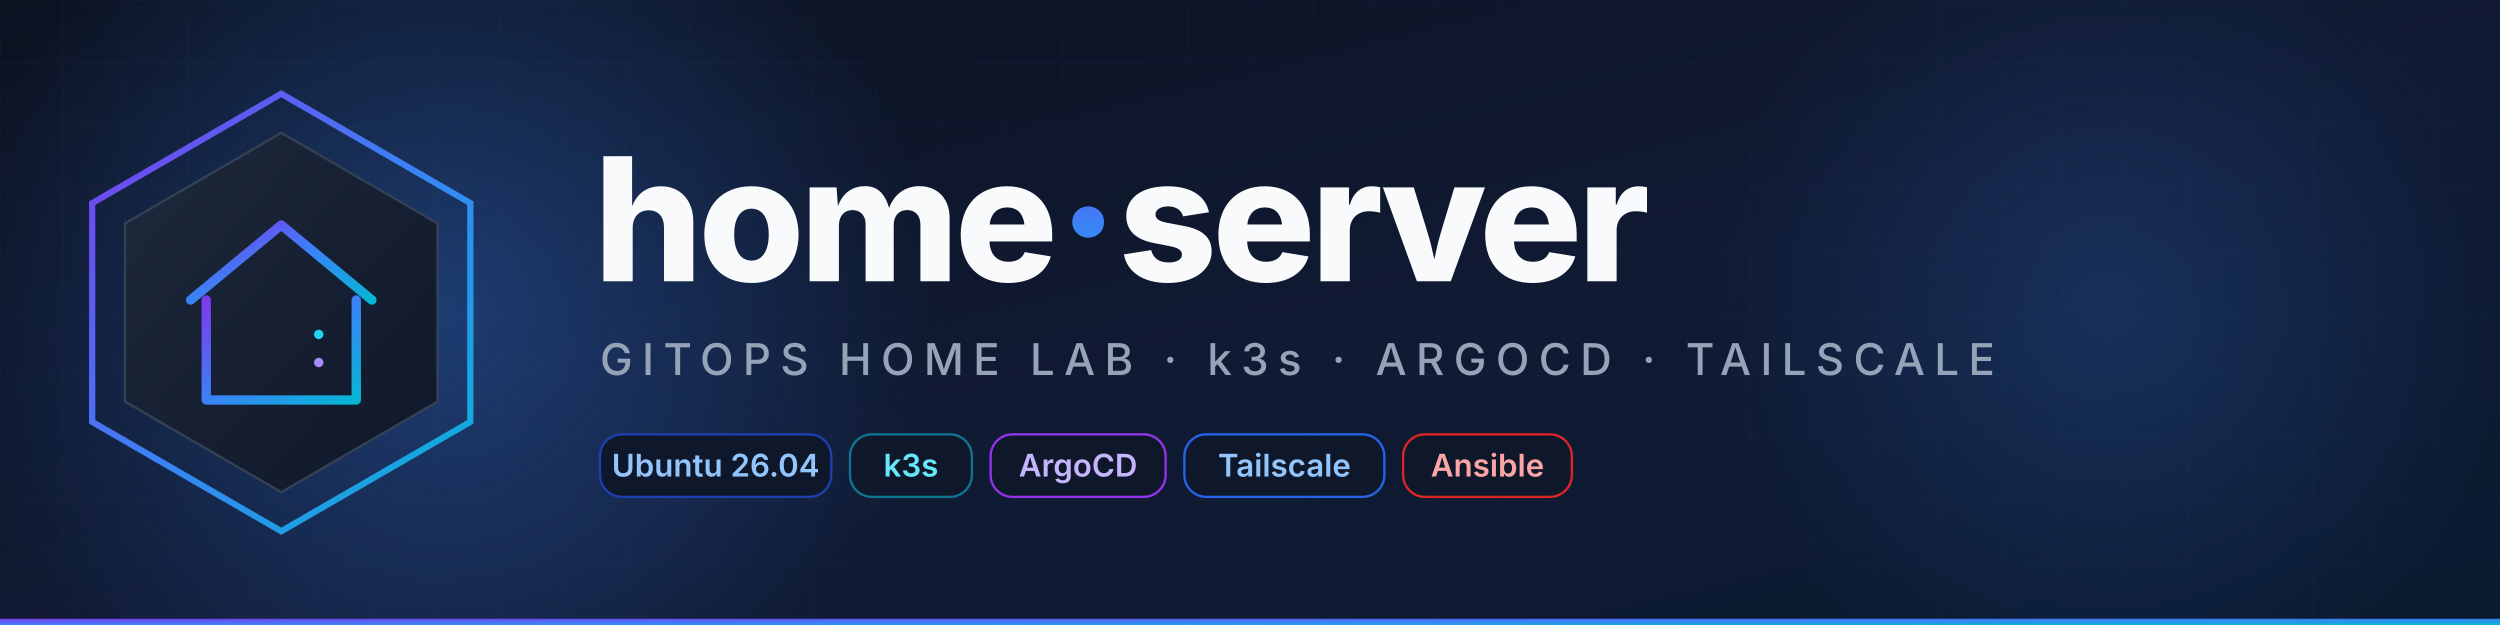
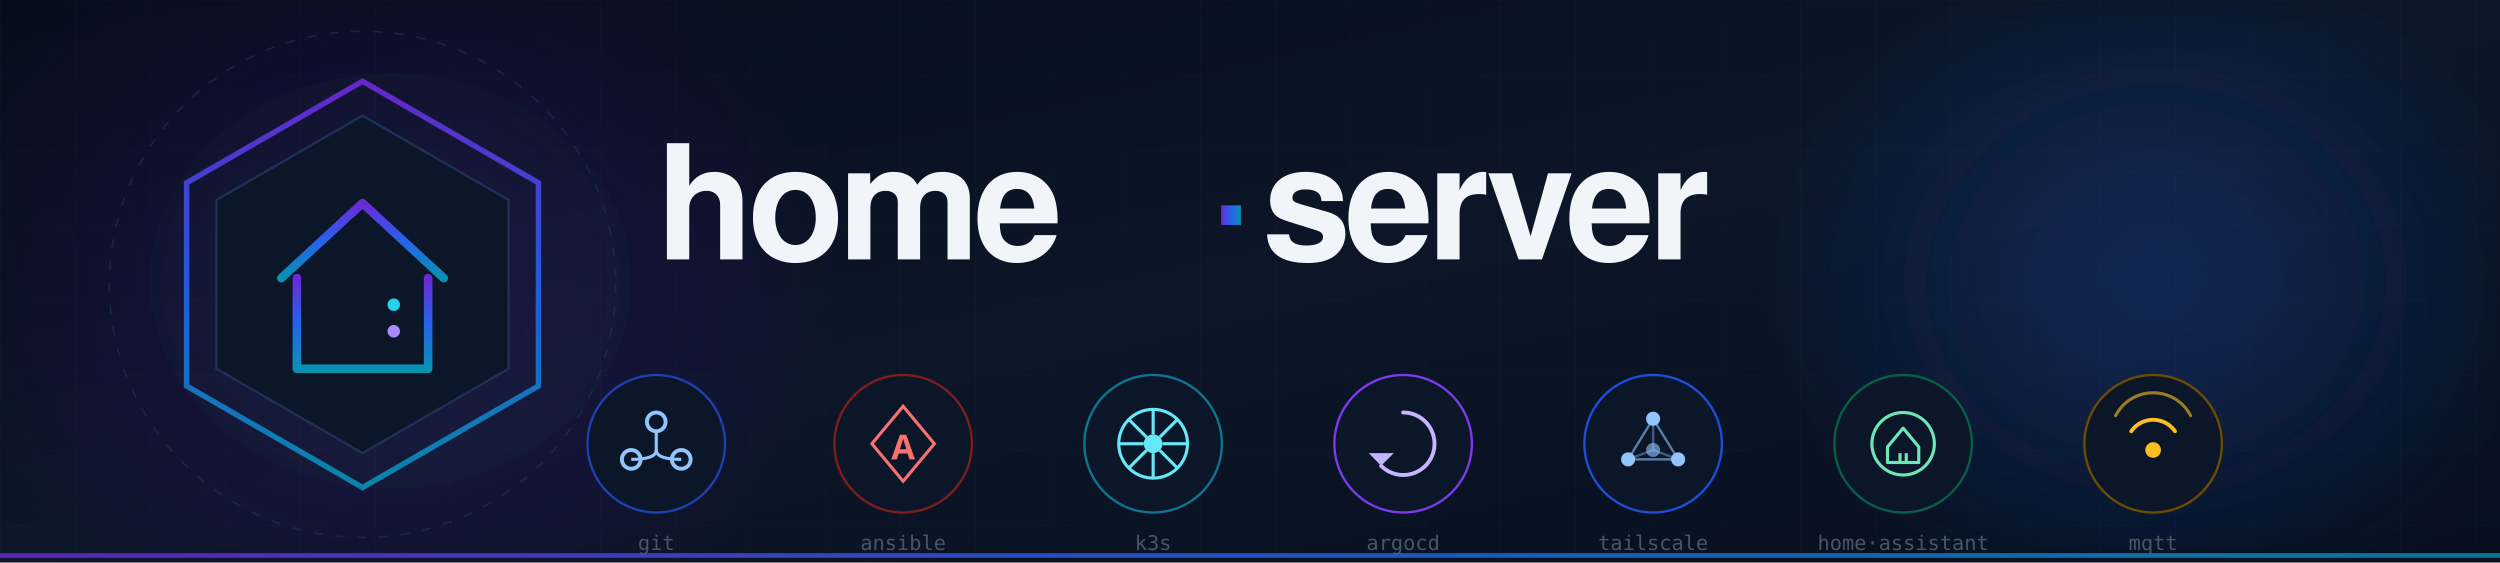
- <svg xmlns="http://www.w3.org/2000/svg" viewBox="0 0 1600 400" role="img" aria-label="Home Server — k3s · ArgoCD · Tailscale">
+ <svg xmlns="http://www.w3.org/2000/svg" viewBox="0 0 1600 360" width="1600" height="360" role="img" aria-label="home-server">
  <defs>
    <linearGradient id="bg" x1="0" y1="0" x2="1" y2="1">
-       <stop offset="0%" stop-color="#0B1220" />
-       <stop offset="55%" stop-color="#101A33" />
-       <stop offset="100%" stop-color="#0A1A2F" />
+       <stop offset="0%" stop-color="#060d1a" />
+       <stop offset="50%" stop-color="#0c1628" />
+       <stop offset="100%" stop-color="#070f1e" />
    </linearGradient>
-     <linearGradient id="accent" x1="0" y1="0" x2="1" y2="1">
-       <stop offset="0%" stop-color="#7C3AED" />
-       <stop offset="50%" stop-color="#3B82F6" />
-       <stop offset="100%" stop-color="#06B6D4" />
+     <linearGradient id="accent" x1="0" y1="0" x2="1" y2="0">
+       <stop offset="0%" stop-color="#6d28d9" />
+       <stop offset="50%" stop-color="#2563eb" />
+       <stop offset="100%" stop-color="#0891b2" />
    </linearGradient>
-     <linearGradient id="hex-fill" x1="0" y1="0" x2="1" y2="1">
-       <stop offset="0%" stop-color="#1E293B" />
-       <stop offset="100%" stop-color="#0F172A" />
+     <linearGradient id="accentV" x1="0" y1="0" x2="0" y2="1">
+       <stop offset="0%" stop-color="#6d28d9" />
+       <stop offset="50%" stop-color="#2563eb" />
+       <stop offset="100%" stop-color="#0891b2" />
    </linearGradient>
-     <radialGradient id="glow" cx="0.5" cy="0.5" r="0.5">
-       <stop offset="0%" stop-color="#3B82F6" stop-opacity="0.35" />
-       <stop offset="100%" stop-color="#3B82F6" stop-opacity="0" />
+     <linearGradient id="wire" x1="0" y1="0" x2="1" y2="0">
+       <stop offset="0%" stop-color="#2563eb" stop-opacity="0.6" />
+       <stop offset="100%" stop-color="#0891b2" stop-opacity="0.3" />
+     </linearGradient>
+     <radialGradient id="glow1" cx="0.5" cy="0.5" r="0.5">
+       <stop offset="0%" stop-color="#2563eb" stop-opacity="0.25" />
+       <stop offset="100%" stop-color="#2563eb" stop-opacity="0" />
    </radialGradient>
-     <pattern id="grid" x="0" y="0" width="40" height="40" patternUnits="userSpaceOnUse">
-       <path d="M 40 0 L 0 0 0 40" fill="none" stroke="#1E2A47" stroke-width="0.5" opacity="0.5" />
+     <radialGradient id="glow2" cx="0.5" cy="0.5" r="0.5">
+       <stop offset="0%" stop-color="#6d28d9" stop-opacity="0.18" />
+       <stop offset="100%" stop-color="#6d28d9" stop-opacity="0" />
+     </radialGradient>
+     <pattern id="grid" width="48" height="48" patternUnits="userSpaceOnUse">
+       <path d="M 48 0 L 0 0 0 48" fill="none" stroke="#ffffff" stroke-width="0.4" opacity="0.04" />
    </pattern>
+     <filter id="blur12">
+       <feGaussianBlur stdDeviation="12" />
+     </filter>
  </defs>
-   <rect width="1600" height="400" fill="url(#bg)" />
-   <rect width="1600" height="400" fill="url(#grid)" />
-   <circle cx="280" cy="200" r="320" fill="url(#glow)" />
-   <circle cx="1350" cy="200" r="260" fill="url(#glow)" opacity="0.6" />
-   <g transform="translate(180,200)">
-     <polygon points="0,-140 121,-70 121,70 0,140 -121,70 -121,-70" fill="none" stroke="url(#accent)" stroke-width="4" />
-     <polygon points="0,-115 100,-57 100,57 0,115 -100,57 -100,-57" fill="url(#hex-fill)" stroke="#334155" stroke-width="1.5" />
-     <g stroke="url(#accent)" stroke-width="6" stroke-linecap="round" stroke-linejoin="round" fill="none">
-       <path d="M -58 -8 L 0 -56 L 58 -8" />
-       <path d="M -48 -8 L -48 56 L 48 56 L 48 -8" />
-       <line x1="-30" y1="14" x2="30" y2="14" />
-       <line x1="-30" y1="32" x2="30" y2="32" />
-       <circle cx="24" cy="14" r="3" fill="#22D3EE" stroke="none" />
-       <circle cx="24" cy="32" r="3" fill="#A78BFA" stroke="none" />
+   <rect width="1600" height="360" fill="url(#bg)" />
+   <rect width="1600" height="360" fill="url(#grid)" />
+   <ellipse cx="250" cy="180" rx="300" ry="260" fill="url(#glow2)" filter="url(#blur12)" />
+   <ellipse cx="1380" cy="180" rx="260" ry="220" fill="url(#glow1)" filter="url(#blur12)" />
+   <g transform="translate(232,182)">
+     <circle r="162" fill="none" stroke="#1e3a5f" stroke-width="1" stroke-dasharray="6 8" opacity="0.5" />
+     <polygon points="0,-130 112.6,-65 112.6,65 0,130 -112.6,65 -112.6,-65" fill="none" stroke="url(#accentV)" stroke-width="3.5" opacity="0.9" />
+     <polygon points="0,-108 93.5,-54 93.5,54 0,108 -93.5,54 -93.5,-54" fill="#0b1628" stroke="#1e3056" stroke-width="1.5" />
+     <g stroke="url(#accentV)" stroke-width="5.5" stroke-linecap="round" stroke-linejoin="round" fill="none">
+       <path d="M -52 -4 L 0 -52 L 52 -4" />
+       <path d="M -42 -4 L -42 54 L 42 54 L 42 -4" />
+       <line x1="-24" y1="13" x2="24" y2="13" />
+       <line x1="-24" y1="30" x2="24" y2="30" />
    </g>
+     <circle cx="20" cy="13" r="4" fill="#22d3ee" />
+     <circle cx="20" cy="30" r="4" fill="#a78bfa" />
  </g>
-   <g font-family="ui-sans-serif, system-ui, -apple-system, 'Segoe UI', Inter, Roboto, Helvetica, Arial, sans-serif">
-     <text x="380" y="180" font-size="110" font-weight="800" letter-spacing="-3" fill="#F8FAFC">home<tspan fill="url(#accent)">·</tspan>server</text>
-     <text x="384" y="240" font-size="28" font-weight="500" letter-spacing="6" fill="#94A3B8">GITOPS HOME LAB · k3s · ARGOCD · TAILSCALE</text>
-     <g transform="translate(384,278)" font-size="20" font-weight="600">
-       <g>
-         <rect x="0" y="0" rx="14" ry="14" width="148" height="40" fill="#0F172A" stroke="#1E40AF" stroke-width="1.5" />
-         <text x="74" y="27" text-anchor="middle" fill="#93C5FD">Ubuntu 26.04</text>
-       </g>
-       <g transform="translate(160,0)">
-         <rect x="0" y="0" rx="14" ry="14" width="78" height="40" fill="#0F172A" stroke="#0E7490" stroke-width="1.5" />
-         <text x="39" y="27" text-anchor="middle" fill="#67E8F9">k3s</text>
-       </g>
-       <g transform="translate(250,0)">
-         <rect x="0" y="0" rx="14" ry="14" width="112" height="40" fill="#0F172A" stroke="#9333EA" stroke-width="1.5" />
-         <text x="56" y="27" text-anchor="middle" fill="#C4B5FD">ArgoCD</text>
-       </g>
-       <g transform="translate(374,0)">
-         <rect x="0" y="0" rx="14" ry="14" width="128" height="40" fill="#0F172A" stroke="#2563EB" stroke-width="1.5" />
-         <text x="64" y="27" text-anchor="middle" fill="#93C5FD">Tailscale</text>
-       </g>
-       <g transform="translate(514,0)">
-         <rect x="0" y="0" rx="14" ry="14" width="108" height="40" fill="#0F172A" stroke="#DC2626" stroke-width="1.5" />
-         <text x="54" y="27" text-anchor="middle" fill="#FCA5A5">Ansible</text>
-       </g>
-     </g>
+   <g font-family="ui-sans-serif, system-ui, 'Segoe UI', Helvetica, Arial, sans-serif">
+     <text x="420" y="166" font-size="102" font-weight="800" letter-spacing="-4" fill="#f1f5f9">home</text>
+     <text x="775" y="166" font-size="102" font-weight="800" fill="url(#accent)">·</text>
+     <text x="808" y="166" font-size="102" font-weight="800" letter-spacing="-4" fill="#f1f5f9">server</text>
  </g>
-   <rect x="0" y="396" width="1600" height="4" fill="url(#accent)" />
+   <g stroke="url(#wire)" stroke-width="1.5" fill="none" opacity="0.7">
+     <line x1="467" y1="284" x2="554" y2="284" />
+     <line x1="602" y1="284" x2="694" y2="284" />
+     <line x1="742" y1="284" x2="834" y2="284" />
+     <line x1="882" y1="284" x2="974" y2="284" />
+     <line x1="1022" y1="284" x2="1114" y2="284" />
+     <line x1="1162" y1="284" x2="1254" y2="284" />
+   </g>
+   <g transform="translate(420,284)">
+     <circle r="44" fill="#0b1628" stroke="#1e40af" stroke-width="1.5" />
+     <circle cx="0" cy="-14" r="6" fill="none" stroke="#93c5fd" stroke-width="2.5" />
+     <circle cx="-16" cy="10" r="6" fill="none" stroke="#93c5fd" stroke-width="2.5" />
+     <circle cx="16" cy="10" r="6" fill="none" stroke="#93c5fd" stroke-width="2.5" />
+     <line x1="0" y1="-8" x2="0" y2="4" stroke="#93c5fd" stroke-width="2" />
+     <path d="M 0 4 Q 0 10 -16 10" fill="none" stroke="#93c5fd" stroke-width="2" />
+     <path d="M 0 4 Q 0 10 16 10" fill="none" stroke="#93c5fd" stroke-width="2" />
+     <text y="68" text-anchor="middle" font-family="ui-monospace,monospace" font-size="13" fill="#475569">git</text>
+   </g>
+   <g transform="translate(578,284)">
+     <circle r="44" fill="#0b1628" stroke="#7f1d1d" stroke-width="1.5" />
+     <polygon points="0,-24 20,0 0,24 -20,0" fill="none" stroke="#f87171" stroke-width="2" />
+     <text y="10" text-anchor="middle" font-family="'Arial Black',sans-serif" font-size="22" font-weight="900" fill="#f87171">A</text>
+     <text y="68" text-anchor="middle" font-family="ui-monospace,monospace" font-size="13" fill="#475569">ansible</text>
+   </g>
+   <g transform="translate(738,284)">
+     <circle r="44" fill="#0b1628" stroke="#0e7490" stroke-width="1.5" />
+     <circle r="22" fill="none" stroke="#67e8f9" stroke-width="2" />
+     <circle r="6" fill="#67e8f9" />
+     <line x1="0" y1="-22" x2="0" y2="-6" stroke="#67e8f9" stroke-width="2" />
+     <line x1="0" y1="6" x2="0" y2="22" stroke="#67e8f9" stroke-width="2" />
+     <line x1="-22" y1="0" x2="-6" y2="0" stroke="#67e8f9" stroke-width="2" />
+     <line x1="6" y1="0" x2="22" y2="0" stroke="#67e8f9" stroke-width="2" />
+     <line x1="-15.6" y1="-15.6" x2="-4.2" y2="-4.2" stroke="#67e8f9" stroke-width="2" />
+     <line x1="4.2" y1="4.2" x2="15.6" y2="15.6" stroke="#67e8f9" stroke-width="2" />
+     <line x1="15.6" y1="-15.6" x2="4.2" y2="-4.2" stroke="#67e8f9" stroke-width="2" />
+     <line x1="-4.2" y1="4.2" x2="-15.6" y2="15.6" stroke="#67e8f9" stroke-width="2" />
+     <text y="68" text-anchor="middle" font-family="ui-monospace,monospace" font-size="13" fill="#475569">k3s</text>
+   </g>
+   <g transform="translate(898,284)">
+     <circle r="44" fill="#0b1628" stroke="#7c3aed" stroke-width="1.5" />
+     <path d="M 0 -20 A 20 20 0 1 1 -14.1 14.1" fill="none" stroke="#c4b5fd" stroke-width="2.5" stroke-linecap="round" />
+     <polygon points="-14.1,14.1 -22,6 -6,6" fill="#c4b5fd" />
+     <text y="68" text-anchor="middle" font-family="ui-monospace,monospace" font-size="13" fill="#475569">argocd</text>
+   </g>
+   <g transform="translate(1058,284)">
+     <circle r="44" fill="#0b1628" stroke="#1d4ed8" stroke-width="1.5" />
+     <circle cx="0" cy="-16" r="4.5" fill="#93c5fd" />
+     <circle cx="-16" cy="10" r="4.5" fill="#93c5fd" />
+     <circle cx="16" cy="10" r="4.5" fill="#93c5fd" />
+     <circle cx="0" cy="4" r="4.5" fill="#93c5fd" opacity="0.6" />
+     <line x1="0" y1="-16" x2="-16" y2="10" stroke="#93c5fd" stroke-width="1.5" opacity="0.6" />
+     <line x1="0" y1="-16" x2="16" y2="10" stroke="#93c5fd" stroke-width="1.5" opacity="0.6" />
+     <line x1="-16" y1="10" x2="16" y2="10" stroke="#93c5fd" stroke-width="1.5" opacity="0.6" />
+     <line x1="0" y1="-16" x2="0" y2="4" stroke="#93c5fd" stroke-width="1.5" opacity="0.4" />
+     <line x1="-16" y1="10" x2="0" y2="4" stroke="#93c5fd" stroke-width="1.5" opacity="0.4" />
+     <line x1="16" y1="10" x2="0" y2="4" stroke="#93c5fd" stroke-width="1.5" opacity="0.4" />
+     <text y="68" text-anchor="middle" font-family="ui-monospace,monospace" font-size="13" fill="#475569">tailscale</text>
+   </g>
+   <g transform="translate(1218,284)">
+     <circle r="44" fill="#0b1628" stroke="#065f46" stroke-width="1.5" />
+     <circle r="20" fill="none" stroke="#6ee7b7" stroke-width="2" />
+     <path d="M -10 2 L 0 -10 L 10 2 L 10 12 L -10 12 Z" fill="none" stroke="#6ee7b7" stroke-width="2" stroke-linejoin="round" />
+     <line x1="-2" y1="12" x2="-2" y2="6" stroke="#6ee7b7" stroke-width="2" />
+     <line x1="2" y1="12" x2="2" y2="6" stroke="#6ee7b7" stroke-width="2" />
+     <text y="68" text-anchor="middle" font-family="ui-monospace,monospace" font-size="13" fill="#475569">home·assistant</text>
+   </g>
+   <g transform="translate(1378,284)">
+     <circle r="44" fill="#0b1628" stroke="#6b4c00" stroke-width="1.5" />
+     <circle cx="0" cy="4" r="5" fill="#fbbf24" />
+     <path d="M -14 -8 A 17 17 0 0 1 14 -8" fill="none" stroke="#fbbf24" stroke-width="2.5" stroke-linecap="round" />
+     <path d="M -24 -18 A 27 27 0 0 1 24 -18" fill="none" stroke="#fbbf24" stroke-width="2" stroke-linecap="round" opacity="0.6" />
+     <text y="68" text-anchor="middle" font-family="ui-monospace,monospace" font-size="13" fill="#475569">mqtt</text>
+   </g>
+   <rect x="0" y="354" width="1600" height="3" fill="url(#accent)" opacity="0.8" />
</svg>
